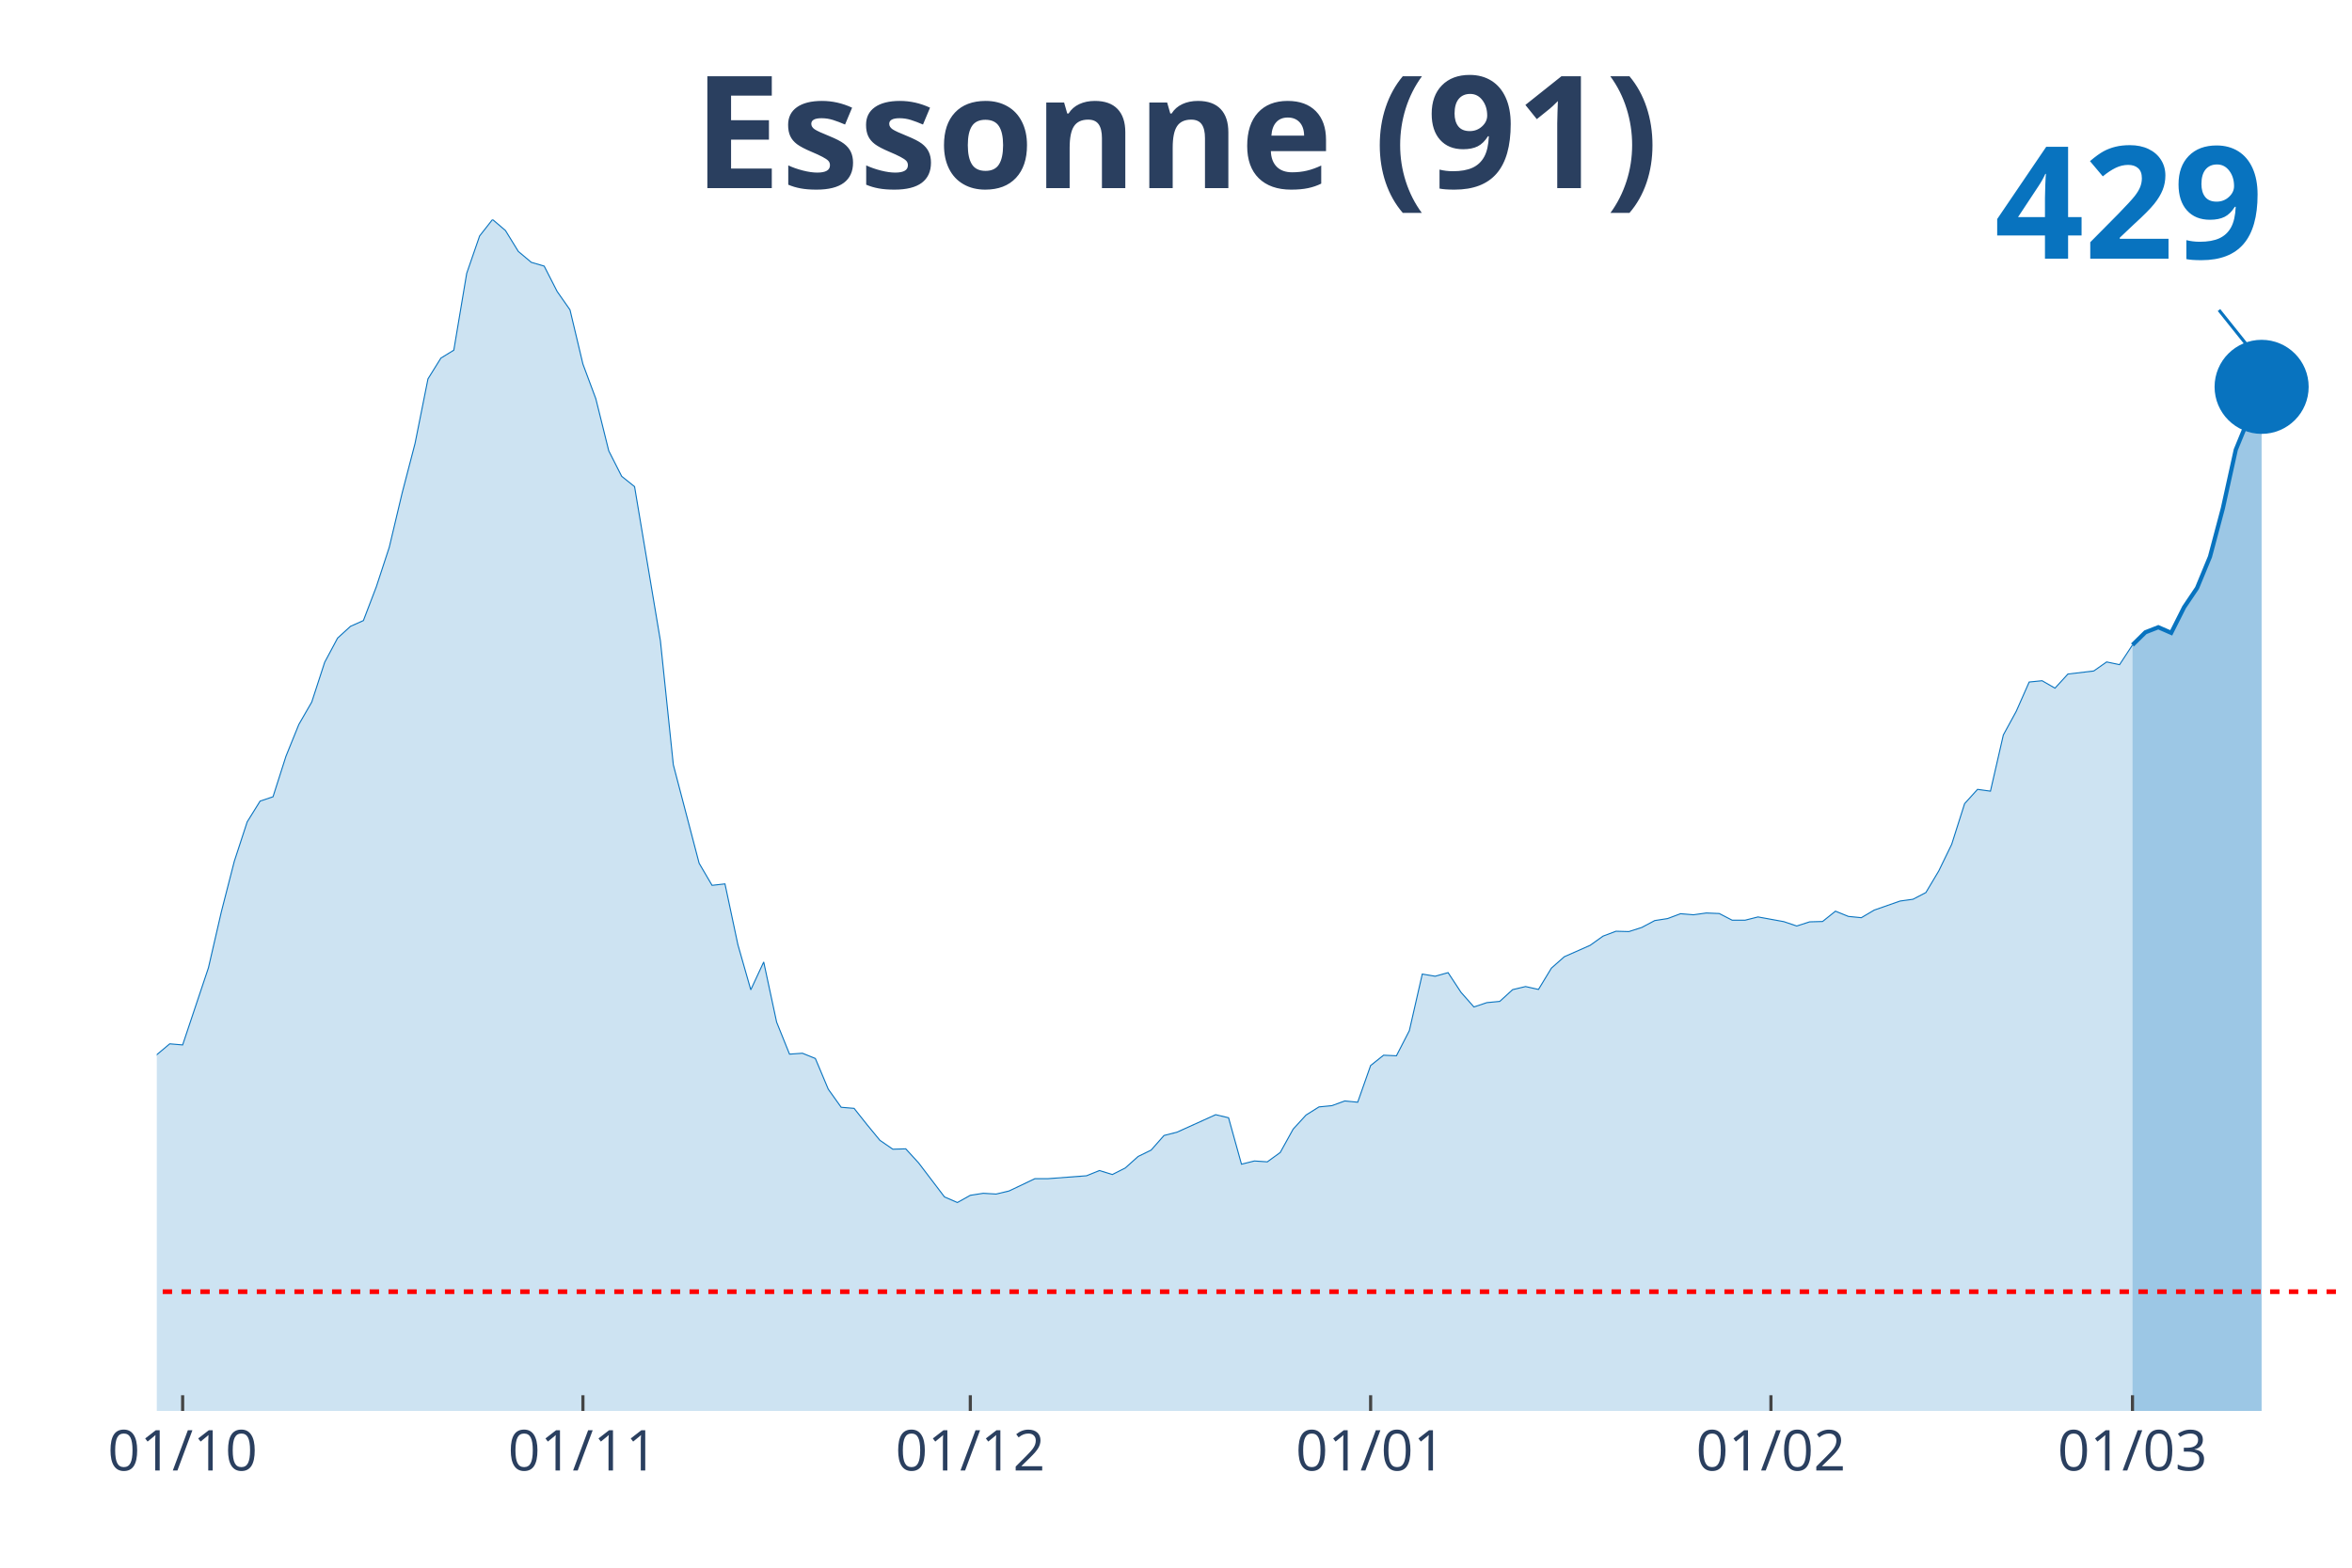
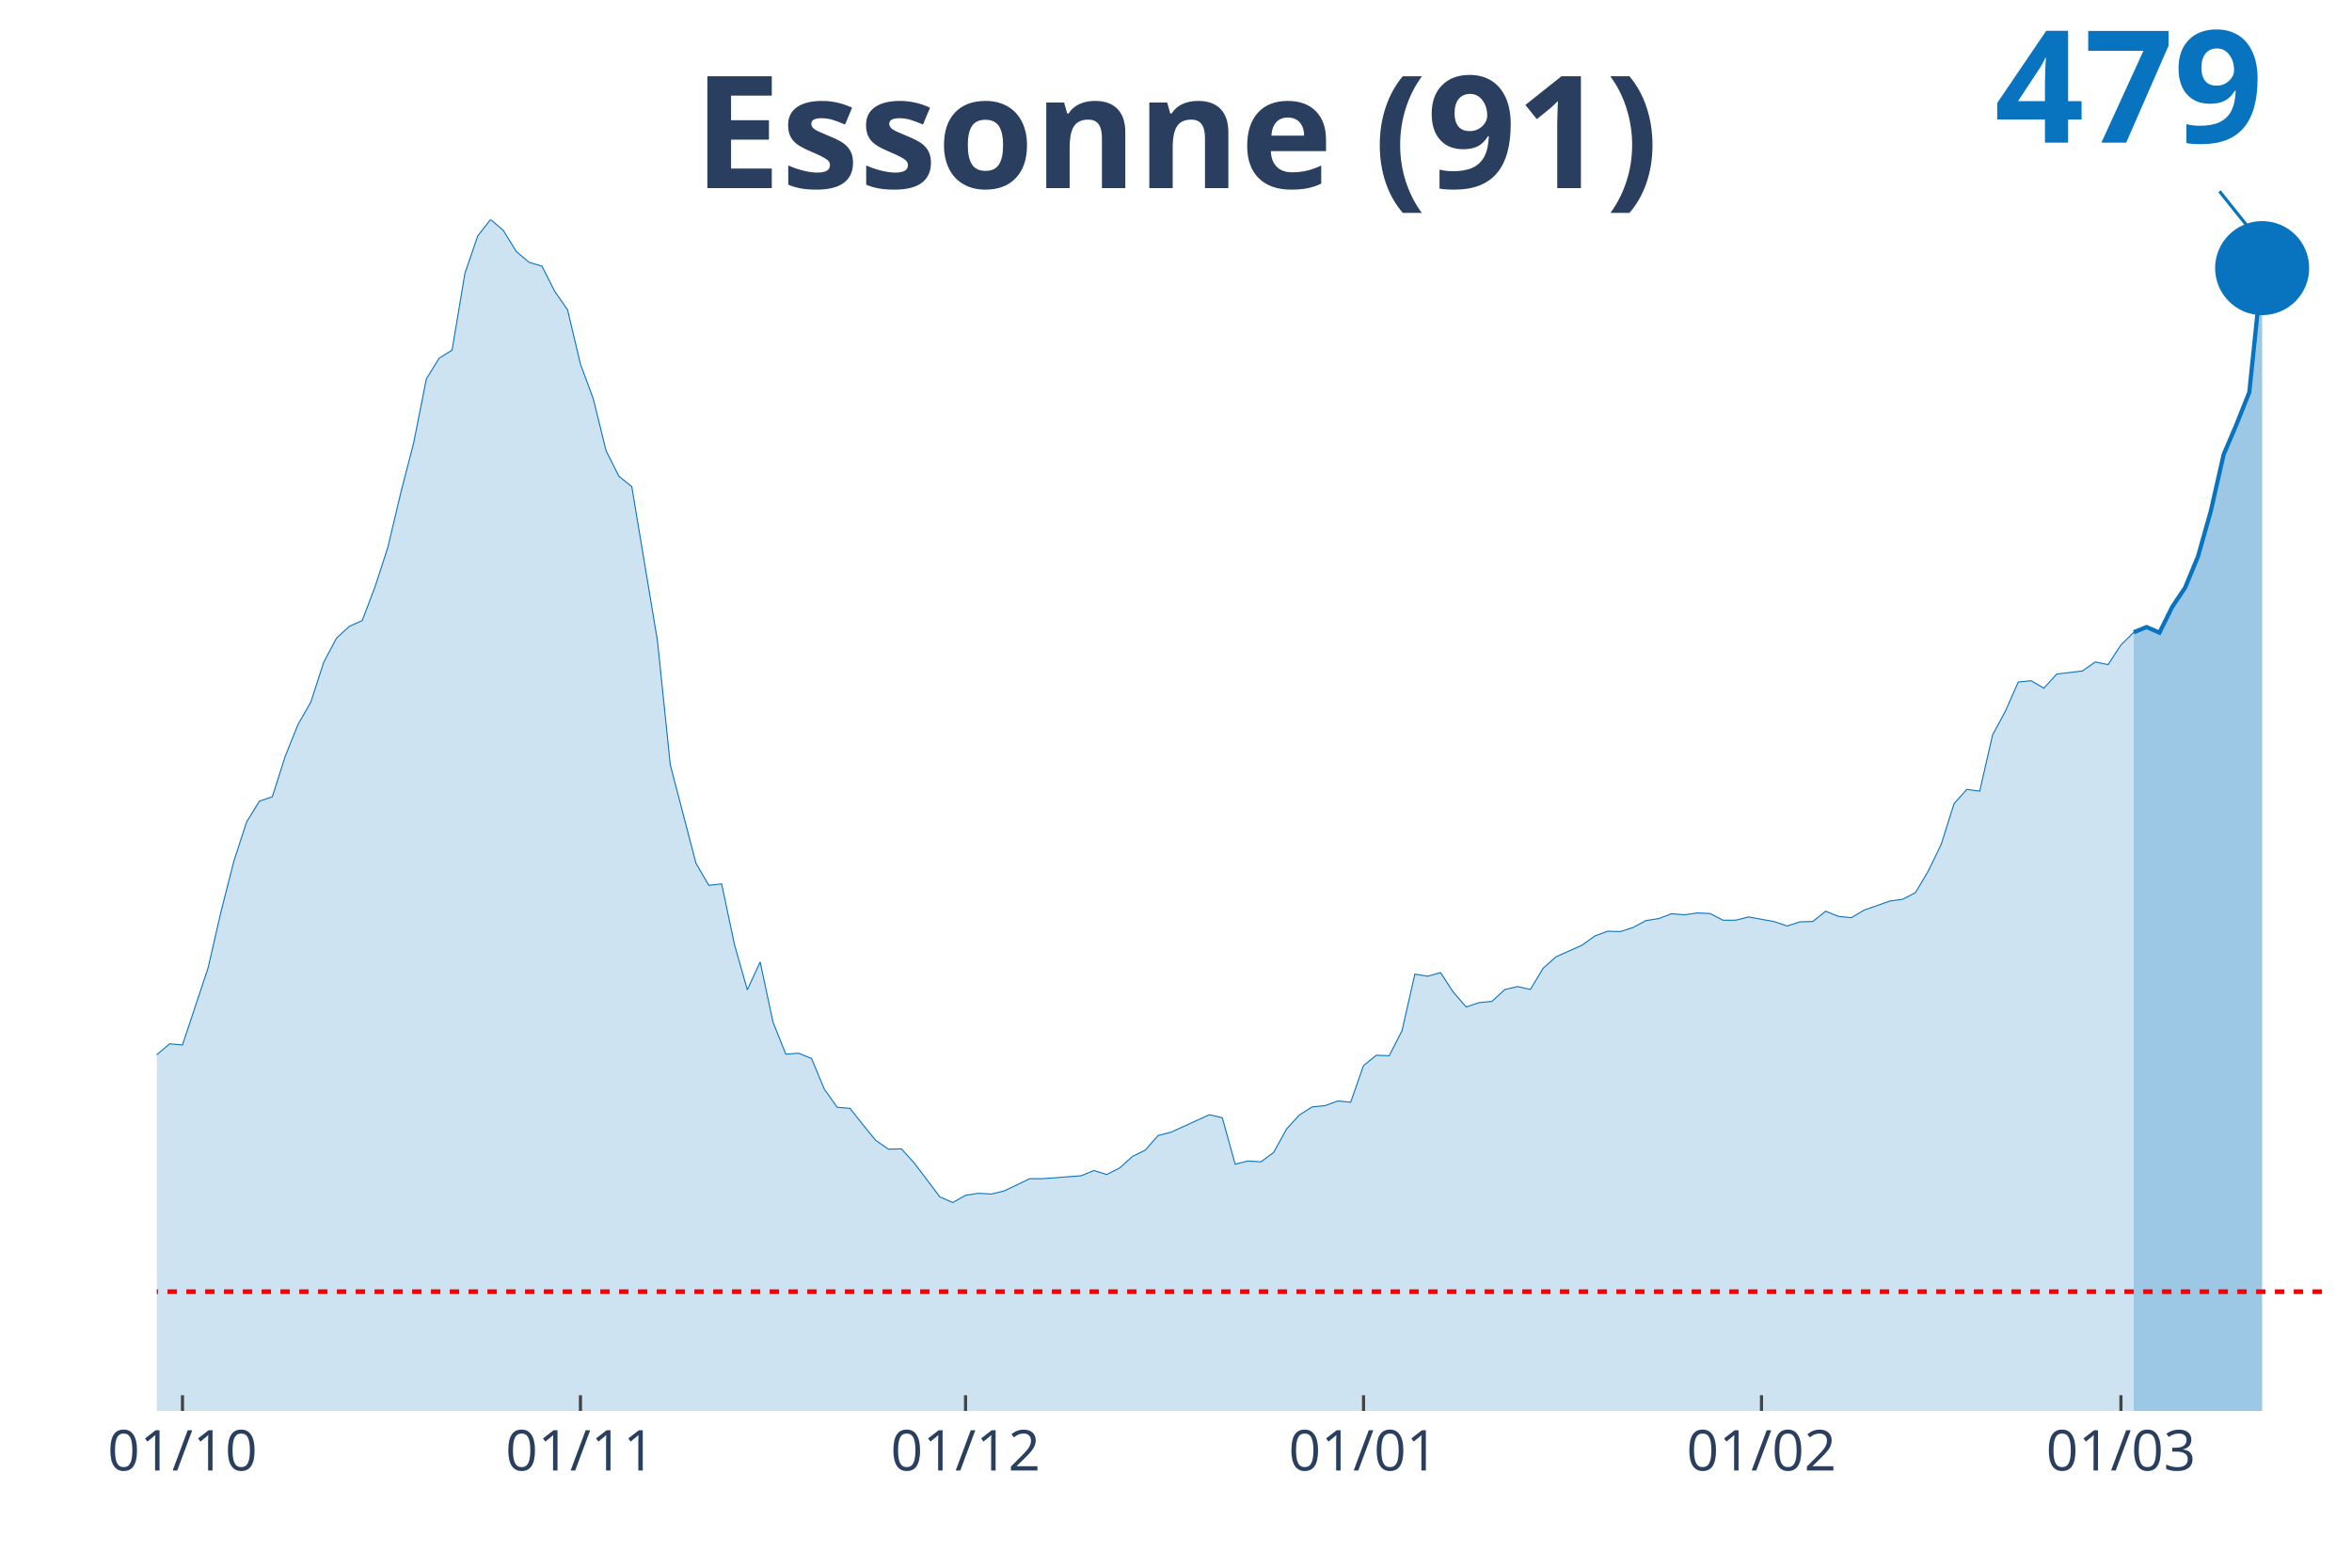
<svg xmlns="http://www.w3.org/2000/svg" class="main-svg" width="1125" height="750" style="" viewBox="0 0 750 500">
  <rect x="0" y="0" width="750" height="500" style="fill: rgb(0, 0, 0); fill-opacity: 0;" />
-   <defs id="defs-ee783e">
+   <defs id="defs-2db5cd">
    <g class="clips">
-       <clipPath id="clipee783exyplot" class="plotclip">
+       <clipPath id="clip2db5cdxyplot" class="plotclip">
        <rect width="700" height="380" />
      </clipPath>
-       <clipPath class="axesclip" id="clipee783ex">
+       <clipPath class="axesclip" id="clip2db5cdx">
        <rect x="50" y="0" width="700" height="500" />
      </clipPath>
-       <clipPath class="axesclip" id="clipee783ey">
+       <clipPath class="axesclip" id="clip2db5cdy">
        <rect x="0" y="70" width="750" height="380" />
      </clipPath>
-       <clipPath class="axesclip" id="clipee783exy">
+       <clipPath class="axesclip" id="clip2db5cdxy">
        <rect x="50" y="70" width="700" height="380" />
      </clipPath>
    </g>
    <g class="gradients" />
  </defs>
  <g class="bglayer">
    <rect class="bg" x="50" y="70" width="700" height="380" style="fill: rgb(0, 0, 0); fill-opacity: 0; stroke-width: 0;" />
  </g>
  <g class="layer-below">
    <g class="imagelayer" />
    <g class="shapelayer" />
  </g>
  <g class="cartesianlayer">
    <g class="subplot xy">
      <g class="layer-subplot">
        <g class="shapelayer" />
        <g class="imagelayer" />
      </g>
      <g class="gridlayer">
        <g class="x">
-           <path class="xgrid crisp" transform="translate(58.24,0)" d="M0,70v380" style="stroke: rgb(255, 255, 255); stroke-opacity: 1; stroke-width: 1px;" />
-           <path class="xgrid crisp" transform="translate(185.88,0)" d="M0,70v380" style="stroke: rgb(255, 255, 255); stroke-opacity: 1; stroke-width: 1px;" />
-           <path class="xgrid crisp" transform="translate(309.41,0)" d="M0,70v380" style="stroke: rgb(255, 255, 255); stroke-opacity: 1; stroke-width: 1px;" />
-           <path class="xgrid crisp" transform="translate(437.06,0)" d="M0,70v380" style="stroke: rgb(255, 255, 255); stroke-opacity: 1; stroke-width: 1px;" />
-           <path class="xgrid crisp" transform="translate(564.71,0)" d="M0,70v380" style="stroke: rgb(255, 255, 255); stroke-opacity: 1; stroke-width: 1px;" />
-           <path class="xgrid crisp" transform="translate(680,0)" d="M0,70v380" style="stroke: rgb(255, 255, 255); stroke-opacity: 1; stroke-width: 1px;" />
+           <path class="xgrid crisp" transform="translate(58.19,0)" d="M0,70v380" style="stroke: rgb(255, 255, 255); stroke-opacity: 1; stroke-width: 1px;" />
+           <path class="xgrid crisp" transform="translate(185.09,0)" d="M0,70v380" style="stroke: rgb(255, 255, 255); stroke-opacity: 1; stroke-width: 1px;" />
+           <path class="xgrid crisp" transform="translate(307.89,0)" d="M0,70v380" style="stroke: rgb(255, 255, 255); stroke-opacity: 1; stroke-width: 1px;" />
+           <path class="xgrid crisp" transform="translate(434.8,0)" d="M0,70v380" style="stroke: rgb(255, 255, 255); stroke-opacity: 1; stroke-width: 1px;" />
+           <path class="xgrid crisp" transform="translate(561.7,0)" d="M0,70v380" style="stroke: rgb(255, 255, 255); stroke-opacity: 1; stroke-width: 1px;" />
+           <path class="xgrid crisp" transform="translate(676.32,0)" d="M0,70v380" style="stroke: rgb(255, 255, 255); stroke-opacity: 1; stroke-width: 1px;" />
        </g>
        <g class="y" />
      </g>
      <g class="zerolinelayer" />
      <path class="xlines-below" />
      <path class="ylines-below" />
      <g class="overlines-below" />
      <g class="xaxislayer-below" />
      <g class="yaxislayer-below" />
      <g class="overaxes-below" />
-       <g class="plot" transform="translate(50, 70)" clip-path="url('#clipee783exyplot')">
+       <g class="plot" transform="translate(50, 70)" clip-path="url('#clip2db5cdxyplot')">
        <g class="scatterlayer mlayer">
-           <g class="trace scatter traced8c0cd" style="stroke-miterlimit: 2;">
+           <g class="trace scatter trace24e541" style="stroke-miterlimit: 2;">
            <g class="fills">
              <g>
-                 <path class="js-fill" d="M630,380L-560,380L-560,370.32L-518.82,375.45L-514.71,375.1L-420,376.89L-415.88,377.46L-358.24,373.83L-354.12,373.89L-304.71,372.28L-300.59,370.2L-242.94,360.86L-238.82,360.4L-210,354.87L-205.88,352.45L-185.29,351L-181.18,348.87L-164.71,346.74L-160.59,342.3L-140,327.66L-135.88,327.66L-115.29,317.92L-111.18,317.11L-107.06,317.28L-102.94,315.15L-94.71,311.69L-90.59,306.91L-86.47,304.02L-82.35,304.48L-78.24,304.14L-74.12,301.66L-65.88,297.62L-61.76,298.95L-57.65,294.86L-53.53,293.24L-49.41,293.42L-45.29,287.31L-32.94,274.34L-28.82,276.47L-20.59,275.43L-16.47,277.62L-12.35,276.7L-8.24,279.87L-4.12,275.6L0,266.38L4.12,262.92L8.24,263.27L16.47,238.65L20.59,220.78L24.71,204.7L28.82,192.13L32.94,185.5L37.06,184.12L41.18,171.21L45.29,161.06L49.41,153.91L53.53,141.23L57.65,133.51L61.76,129.76L65.88,127.92L70,117.14L74.12,104.57L78.24,87.22L82.35,71.42L86.47,50.84L90.59,44.21L94.71,41.68L98.82,17.18L102.94,5.25L107.06,0L111.18,3.52L115.29,10.2L119.41,13.66L123.53,14.87L127.65,22.94L131.76,28.82L135.88,46.12L140,57.18L144.12,73.79L148.24,81.91L152.35,85.2L160.59,134.37L164.71,173.92L172.94,205.33L177.06,212.37L181.18,211.91L185.29,231.27L189.41,245.69L193.53,236.81L197.65,256L201.76,266.21L205.88,265.92L210,267.59L214.12,277.39L218.24,283.16L222.35,283.5L226.47,288.69L230.59,293.7L234.71,296.53L238.82,296.41L242.94,300.91L251.18,311.75L255.29,313.53L259.41,311.23L263.53,310.59L267.65,310.83L271.76,309.85L280,305.93L284.12,305.93L296.47,305L300.59,303.33L304.71,304.6L308.82,302.52L312.94,298.83L317.06,296.82L321.18,292.15L325.29,291.11L337.65,285.52L341.76,286.5L345.88,301.31L350,300.28L354.12,300.56L358.24,297.57L362.35,290.13L366.47,285.63L370.59,283.04L374.71,282.64L378.82,281.14L382.94,281.54L387.06,269.84L391.18,266.55L395.29,266.73L399.41,258.71L403.53,240.67L407.65,241.36L411.76,240.21L415.88,246.49L420,251.16L424.12,249.78L428.24,249.38L432.35,245.63L436.47,244.65L440.59,245.57L444.71,238.77L448.82,235.14L457.06,231.5L461.18,228.56L465.29,227.01L469.41,227.12L473.53,225.8L477.65,223.61L481.76,222.97L485.88,221.42L490,221.76L494.12,221.19L498.24,221.36L502.35,223.49L506.47,223.49L510.59,222.45L518.82,223.95L522.94,225.34L527.06,224.01L531.18,223.9L535.29,220.61L539.41,222.28L543.53,222.69L547.65,220.26L555.88,217.38L560,216.81L564.12,214.67L568.24,207.75L572.35,199.28L576.47,186.31L580.59,181.76L584.71,182.33L588.82,164.41L592.94,156.85L597.06,147.52L601.18,147.11L605.29,149.48L609.41,144.98L617.65,144L621.76,141.12L625.88,141.98L630,135.7" style="fill: rgb(8, 115, 191); fill-opacity: 0.2; stroke-width: 0;" />
+                 <path class="js-fill" d="M630.41,380L-556.73,380L-556.73,370.32L-515.79,375.45L-511.7,375.1L-417.54,376.89L-413.45,377.46L-356.14,373.83L-352.05,373.89L-302.92,372.28L-298.83,370.2L-241.52,360.86L-237.43,360.4L-208.77,354.87L-204.68,352.45L-184.21,351L-180.12,348.87L-163.74,346.74L-159.65,342.3L-139.18,327.66L-135.09,327.66L-114.62,317.92L-110.53,317.11L-106.43,317.28L-102.34,315.15L-94.15,311.69L-90.06,306.91L-85.96,304.02L-81.87,304.48L-77.78,304.14L-73.68,301.66L-65.5,297.62L-61.4,298.95L-57.31,294.86L-53.22,293.24L-49.12,293.42L-45.03,287.31L-32.75,274.34L-28.65,276.47L-20.47,275.43L-16.37,277.62L-12.28,276.7L-8.19,279.87L-4.09,275.6L0,266.38L4.09,262.92L8.19,263.27L16.37,238.65L20.47,220.78L24.56,204.7L28.65,192.13L32.75,185.5L36.84,184.12L40.94,171.21L45.03,161.06L49.12,153.91L53.22,141.23L57.31,133.51L61.4,129.76L65.5,127.92L69.59,117.14L73.68,104.57L77.78,87.22L81.87,71.42L85.96,50.84L90.06,44.21L94.15,41.68L98.25,17.18L102.34,5.25L106.43,0L110.53,3.52L114.62,10.2L118.71,13.66L122.81,14.87L126.9,22.94L130.99,28.82L135.09,46.12L139.18,57.18L143.27,73.79L147.37,81.91L151.46,85.2L159.65,134.37L163.74,173.92L171.93,205.33L176.02,212.37L180.12,211.91L184.21,231.27L188.3,245.69L192.4,236.81L196.49,256L200.58,266.21L204.68,265.92L208.77,267.59L212.87,277.39L216.96,283.16L221.05,283.5L225.15,288.69L229.24,293.7L233.33,296.53L237.43,296.41L241.52,300.91L249.71,311.75L253.8,313.53L257.89,311.23L261.99,310.59L266.08,310.83L270.18,309.85L278.36,305.93L282.46,305.93L294.74,305L298.83,303.33L302.92,304.6L307.02,302.52L311.11,298.83L315.2,296.82L319.3,292.15L323.39,291.11L335.67,285.52L339.77,286.5L343.86,301.31L347.95,300.28L352.05,300.56L356.14,297.57L360.23,290.13L364.33,285.63L368.42,283.04L372.51,282.64L376.61,281.14L380.7,281.54L384.8,269.84L388.89,266.55L392.98,266.73L397.08,258.71L401.17,240.67L405.26,241.36L409.36,240.21L413.45,246.49L417.54,251.16L421.64,249.78L425.73,249.38L429.82,245.63L433.92,244.65L438.01,245.57L442.11,238.77L446.2,235.14L454.39,231.5L458.48,228.56L462.57,227.01L466.67,227.12L470.76,225.8L474.85,223.61L478.95,222.97L483.04,221.42L487.13,221.76L491.23,221.19L495.32,221.36L499.42,223.49L503.51,223.49L507.6,222.45L515.79,223.95L519.88,225.34L523.98,224.01L528.07,223.9L532.16,220.61L536.26,222.28L540.35,222.69L544.44,220.26L552.63,217.38L556.73,216.81L560.82,214.67L564.91,207.75L569.01,199.28L573.1,186.31L577.19,181.76L581.29,182.33L585.38,164.41L589.47,156.85L593.57,147.52L597.66,147.11L601.75,149.48L605.85,144.98L614.04,144L618.13,141.12L622.22,141.98L626.32,135.7L630.41,131.66" style="fill: rgb(8, 115, 191); fill-opacity: 0.2; stroke-width: 0;" />
              </g>
            </g>
            <g class="errorbars" />
            <g class="lines">
-               <path class="js-line" d="M-560,370.32L-518.82,375.45L-514.71,375.1L-420,376.89L-415.88,377.46L-358.24,373.83L-354.12,373.89L-304.71,372.28L-300.59,370.2L-242.94,360.86L-238.82,360.4L-210,354.87L-205.88,352.45L-185.29,351L-181.18,348.87L-164.71,346.74L-160.59,342.3L-140,327.66L-135.88,327.66L-115.29,317.92L-111.18,317.11L-107.06,317.28L-102.94,315.15L-94.71,311.69L-90.59,306.91L-86.47,304.02L-82.35,304.48L-78.24,304.14L-74.12,301.66L-65.88,297.62L-61.76,298.95L-57.65,294.86L-53.53,293.24L-49.41,293.42L-45.29,287.31L-32.94,274.34L-28.82,276.47L-20.59,275.43L-16.47,277.62L-12.35,276.7L-8.24,279.87L-4.12,275.6L0,266.38L4.12,262.92L8.24,263.27L16.47,238.65L20.59,220.78L24.71,204.7L28.82,192.13L32.94,185.5L37.06,184.12L41.18,171.21L45.29,161.06L49.41,153.91L53.53,141.23L57.65,133.51L61.76,129.76L65.88,127.92L70,117.14L74.12,104.57L78.24,87.22L82.35,71.42L86.47,50.84L90.59,44.21L94.71,41.68L98.82,17.18L102.94,5.25L107.06,0L111.18,3.52L115.29,10.2L119.41,13.66L123.53,14.87L127.65,22.94L131.76,28.82L135.88,46.12L140,57.18L144.12,73.79L148.24,81.91L152.35,85.2L160.59,134.37L164.71,173.92L172.94,205.33L177.06,212.37L181.18,211.91L185.29,231.27L189.41,245.69L193.53,236.81L197.65,256L201.76,266.21L205.88,265.92L210,267.59L214.12,277.39L218.24,283.16L222.35,283.5L226.47,288.69L230.59,293.7L234.71,296.53L238.82,296.41L242.94,300.91L251.18,311.75L255.29,313.53L259.41,311.23L263.53,310.59L267.65,310.83L271.76,309.85L280,305.93L284.12,305.93L296.47,305L300.59,303.33L304.71,304.6L308.82,302.52L312.94,298.83L317.06,296.82L321.18,292.15L325.29,291.11L337.65,285.52L341.76,286.5L345.88,301.31L350,300.28L354.12,300.56L358.24,297.57L362.35,290.13L366.47,285.63L370.59,283.04L374.71,282.64L378.82,281.14L382.94,281.54L387.06,269.84L391.18,266.55L395.29,266.73L399.41,258.71L403.53,240.67L407.65,241.36L411.76,240.21L415.88,246.49L420,251.16L424.12,249.78L428.24,249.38L432.35,245.63L436.47,244.65L440.59,245.57L444.71,238.77L448.82,235.14L457.06,231.5L461.18,228.56L465.29,227.01L469.41,227.12L473.53,225.8L477.65,223.61L481.76,222.97L485.88,221.42L490,221.76L494.12,221.19L498.24,221.36L502.35,223.49L506.47,223.49L510.59,222.45L518.82,223.95L522.94,225.34L527.06,224.01L531.18,223.9L535.29,220.61L539.41,222.28L543.53,222.69L547.65,220.26L555.88,217.38L560,216.81L564.12,214.67L568.24,207.75L572.35,199.28L576.47,186.31L580.59,181.76L584.71,182.33L588.82,164.41L592.94,156.85L597.06,147.52L601.18,147.11L605.29,149.48L609.41,144.98L617.65,144L621.76,141.12L625.88,141.98L630,135.7" style="vector-effect: non-scaling-stroke; fill: none; stroke: rgb(8, 115, 191); stroke-opacity: 1; stroke-width: 0.5px; opacity: 1;" />
+               <path class="js-line" d="M-556.73,370.32L-515.79,375.45L-511.7,375.1L-417.54,376.89L-413.45,377.46L-356.14,373.83L-352.05,373.89L-302.92,372.28L-298.83,370.2L-241.52,360.86L-237.43,360.4L-208.77,354.87L-204.68,352.45L-184.21,351L-180.12,348.87L-163.74,346.74L-159.65,342.3L-139.18,327.66L-135.09,327.66L-114.62,317.92L-110.53,317.11L-106.43,317.28L-102.34,315.15L-94.15,311.69L-90.06,306.91L-85.96,304.02L-81.87,304.48L-77.78,304.14L-73.68,301.66L-65.5,297.62L-61.4,298.95L-57.31,294.86L-53.22,293.24L-49.12,293.42L-45.03,287.31L-32.75,274.34L-28.65,276.47L-20.47,275.43L-16.37,277.62L-12.28,276.7L-8.19,279.87L-4.09,275.6L0,266.38L4.09,262.92L8.19,263.27L16.37,238.65L20.47,220.78L24.56,204.7L28.65,192.13L32.75,185.5L36.84,184.12L40.94,171.21L45.03,161.06L49.12,153.91L53.22,141.23L57.31,133.51L61.4,129.76L65.5,127.92L69.59,117.14L73.68,104.57L77.78,87.22L81.87,71.42L85.96,50.84L90.06,44.21L94.15,41.68L98.25,17.18L102.34,5.25L106.43,0L110.53,3.52L114.62,10.2L118.71,13.66L122.81,14.87L126.9,22.94L130.99,28.82L135.09,46.12L139.18,57.18L143.27,73.79L147.37,81.91L151.46,85.2L159.65,134.37L163.74,173.92L171.93,205.33L176.02,212.37L180.12,211.91L184.21,231.27L188.3,245.69L192.4,236.81L196.49,256L200.58,266.21L204.68,265.92L208.77,267.59L212.87,277.39L216.96,283.16L221.05,283.5L225.15,288.69L229.24,293.7L233.33,296.53L237.43,296.41L241.52,300.91L249.71,311.75L253.8,313.53L257.89,311.23L261.99,310.59L266.08,310.83L270.18,309.85L278.36,305.93L282.46,305.93L294.74,305L298.83,303.33L302.92,304.6L307.02,302.52L311.11,298.83L315.2,296.82L319.3,292.15L323.39,291.11L335.67,285.52L339.77,286.5L343.86,301.31L347.95,300.28L352.05,300.56L356.14,297.57L360.23,290.13L364.33,285.63L368.42,283.04L372.51,282.64L376.61,281.14L380.7,281.54L384.8,269.84L388.89,266.55L392.98,266.73L397.08,258.71L401.17,240.67L405.26,241.36L409.36,240.21L413.45,246.49L417.54,251.16L421.64,249.78L425.73,249.38L429.82,245.63L433.92,244.65L438.01,245.57L442.11,238.77L446.2,235.14L454.39,231.5L458.48,228.56L462.57,227.01L466.67,227.12L470.76,225.8L474.85,223.61L478.95,222.97L483.04,221.42L487.13,221.76L491.23,221.19L495.32,221.36L499.42,223.49L503.51,223.49L507.6,222.45L515.79,223.95L519.88,225.34L523.98,224.01L528.07,223.9L532.16,220.61L536.26,222.28L540.35,222.69L544.44,220.26L552.63,217.38L556.73,216.81L560.82,214.67L564.91,207.75L569.01,199.28L573.1,186.31L577.19,181.76L581.29,182.33L585.38,164.41L589.47,156.85L593.57,147.52L597.66,147.11L601.75,149.48L605.85,144.98L614.04,144L618.13,141.12L622.22,141.98L626.32,135.7L630.41,131.66" style="vector-effect: non-scaling-stroke; fill: none; stroke: rgb(8, 115, 191); stroke-opacity: 1; stroke-width: 0.5px; opacity: 1;" />
            </g>
            <g class="points" />
            <g class="text" />
          </g>
-           <g class="trace scatter trace02e5a1" style="stroke-miterlimit: 2;">
+           <g class="trace scatter traceb60b48" style="stroke-miterlimit: 2;">
            <g class="fills">
              <g>
-                 <path class="js-fill" d="M671.18,380L630,380L630,135.7L634.12,131.66L638.24,130.05L642.35,131.84L646.47,123.65L650.59,117.54L654.71,107.57L658.82,92.12L662.94,73.44L671.18,53.38" style="fill: rgb(8, 115, 191); fill-opacity: 0.4; stroke-width: 0;" />
+                 <path class="js-fill" d="M671.35,380L630.41,380L630.41,131.66L634.5,129.99L638.6,131.78L642.69,123.53L646.78,117.42L650.88,107.51L654.97,93.04L659.06,75L663.16,65.37L667.25,55.11L671.35,15.51" style="fill: rgb(8, 115, 191); fill-opacity: 0.4; stroke-width: 0;" />
              </g>
            </g>
            <g class="errorbars" />
            <g class="lines">
-               <path class="js-line" d="M630,135.7L634.12,131.66L638.24,130.05L642.35,131.84L646.47,123.65L650.59,117.54L654.71,107.57L658.82,92.12L662.94,73.44L671.18,53.38" style="vector-effect: non-scaling-stroke; fill: none; stroke: rgb(8, 115, 191); stroke-opacity: 1; stroke-width: 2px; opacity: 1;" />
+               <path class="js-line" d="M630.41,131.66L634.5,129.99L638.6,131.78L642.69,123.53L646.78,117.42L650.88,107.51L654.97,93.04L659.06,75L663.16,65.37L667.25,55.11L671.35,15.51" style="vector-effect: non-scaling-stroke; fill: none; stroke: rgb(8, 115, 191); stroke-opacity: 1; stroke-width: 2px; opacity: 1;" />
            </g>
            <g class="points" />
            <g class="text" />
          </g>
-           <g class="trace scatter trace65785b" style="stroke-miterlimit: 2; opacity: 1;">
+           <g class="trace scatter traced4ec34" style="stroke-miterlimit: 2; opacity: 1;">
            <g class="fills" />
            <g class="errorbars" />
            <g class="lines" />
            <g class="points">
-               <path class="point" transform="translate(671.18,53.38)" d="M15,0A15,15 0 1,1 0,-15A15,15 0 0,1 15,0Z" style="opacity: 1; stroke-width: 0px; fill: rgb(8, 115, 191); fill-opacity: 1;" />
+               <path class="point" transform="translate(671.35,15.51)" d="M15,0A15,15 0 1,1 0,-15A15,15 0 0,1 15,0Z" style="opacity: 1; stroke-width: 0px; fill: rgb(8, 115, 191); fill-opacity: 1;" />
            </g>
            <g class="text" />
          </g>
        </g>
      </g>
      <g class="overplot" />
      <path class="xlines-above crisp" style="fill: none; stroke-width: 1px; stroke: rgb(0, 0, 0); stroke-opacity: 0;" d="" />
      <path class="ylines-above crisp" style="fill: none;" d="M0,0" />
      <g class="overlines-above" />
      <g class="xaxislayer-above">
-         <path class="xtick ticks crisp" d="M0,450v-5" transform="translate(58.24,0)" style="stroke: rgb(68, 68, 68); stroke-opacity: 1; stroke-width: 1px;" />
-         <path class="xtick ticks crisp" d="M0,450v-5" transform="translate(185.88,0)" style="stroke: rgb(68, 68, 68); stroke-opacity: 1; stroke-width: 1px;" />
-         <path class="xtick ticks crisp" d="M0,450v-5" transform="translate(309.41,0)" style="stroke: rgb(68, 68, 68); stroke-opacity: 1; stroke-width: 1px;" />
-         <path class="xtick ticks crisp" d="M0,450v-5" transform="translate(437.06,0)" style="stroke: rgb(68, 68, 68); stroke-opacity: 1; stroke-width: 1px;" />
-         <path class="xtick ticks crisp" d="M0,450v-5" transform="translate(564.71,0)" style="stroke: rgb(68, 68, 68); stroke-opacity: 1; stroke-width: 1px;" />
-         <path class="xtick ticks crisp" d="M0,450v-5" transform="translate(680,0)" style="stroke: rgb(68, 68, 68); stroke-opacity: 1; stroke-width: 1px;" />
+         <path class="xtick ticks crisp" d="M0,450v-5" transform="translate(58.19,0)" style="stroke: rgb(68, 68, 68); stroke-opacity: 1; stroke-width: 1px;" />
+         <path class="xtick ticks crisp" d="M0,450v-5" transform="translate(185.09,0)" style="stroke: rgb(68, 68, 68); stroke-opacity: 1; stroke-width: 1px;" />
+         <path class="xtick ticks crisp" d="M0,450v-5" transform="translate(307.89,0)" style="stroke: rgb(68, 68, 68); stroke-opacity: 1; stroke-width: 1px;" />
+         <path class="xtick ticks crisp" d="M0,450v-5" transform="translate(434.8,0)" style="stroke: rgb(68, 68, 68); stroke-opacity: 1; stroke-width: 1px;" />
+         <path class="xtick ticks crisp" d="M0,450v-5" transform="translate(561.7,0)" style="stroke: rgb(68, 68, 68); stroke-opacity: 1; stroke-width: 1px;" />
+         <path class="xtick ticks crisp" d="M0,450v-5" transform="translate(676.32,0)" style="stroke: rgb(68, 68, 68); stroke-opacity: 1; stroke-width: 1px;" />
        <g class="xtick">
-           <text text-anchor="middle" x="0" y="469" transform="translate(58.24,0)" style="font-family: 'Open Sans', verdana, arial, sans-serif; font-size: 18px; fill: rgb(42, 63, 95); fill-opacity: 1; white-space: pre;">01/10</text>
+           <text text-anchor="middle" x="0" y="469" transform="translate(58.19,0)" style="font-family: 'Open Sans', verdana, arial, sans-serif; font-size: 18px; fill: rgb(42, 63, 95); fill-opacity: 1; white-space: pre;">01/10</text>
        </g>
        <g class="xtick">
-           <text text-anchor="middle" x="0" y="469" transform="translate(185.88,0)" style="font-family: 'Open Sans', verdana, arial, sans-serif; font-size: 18px; fill: rgb(42, 63, 95); fill-opacity: 1; white-space: pre;">01/11</text>
+           <text text-anchor="middle" x="0" y="469" transform="translate(185.09,0)" style="font-family: 'Open Sans', verdana, arial, sans-serif; font-size: 18px; fill: rgb(42, 63, 95); fill-opacity: 1; white-space: pre;">01/11</text>
        </g>
        <g class="xtick">
-           <text text-anchor="middle" x="0" y="469" transform="translate(309.41,0)" style="font-family: 'Open Sans', verdana, arial, sans-serif; font-size: 18px; fill: rgb(42, 63, 95); fill-opacity: 1; white-space: pre;">01/12</text>
+           <text text-anchor="middle" x="0" y="469" transform="translate(307.89,0)" style="font-family: 'Open Sans', verdana, arial, sans-serif; font-size: 18px; fill: rgb(42, 63, 95); fill-opacity: 1; white-space: pre;">01/12</text>
        </g>
        <g class="xtick">
-           <text text-anchor="middle" x="0" y="469" transform="translate(437.06,0)" style="font-family: 'Open Sans', verdana, arial, sans-serif; font-size: 18px; fill: rgb(42, 63, 95); fill-opacity: 1; white-space: pre;">01/01</text>
+           <text text-anchor="middle" x="0" y="469" transform="translate(434.8,0)" style="font-family: 'Open Sans', verdana, arial, sans-serif; font-size: 18px; fill: rgb(42, 63, 95); fill-opacity: 1; white-space: pre;">01/01</text>
        </g>
        <g class="xtick">
-           <text text-anchor="middle" x="0" y="469" transform="translate(564.71,0)" style="font-family: 'Open Sans', verdana, arial, sans-serif; font-size: 18px; fill: rgb(42, 63, 95); fill-opacity: 1; white-space: pre;">01/02</text>
+           <text text-anchor="middle" x="0" y="469" transform="translate(561.7,0)" style="font-family: 'Open Sans', verdana, arial, sans-serif; font-size: 18px; fill: rgb(42, 63, 95); fill-opacity: 1; white-space: pre;">01/02</text>
        </g>
        <g class="xtick">
-           <text text-anchor="middle" x="0" y="469" transform="translate(680,0)" style="font-family: 'Open Sans', verdana, arial, sans-serif; font-size: 18px; fill: rgb(42, 63, 95); fill-opacity: 1; white-space: pre;">01/03</text>
+           <text text-anchor="middle" x="0" y="469" transform="translate(676.32,0)" style="font-family: 'Open Sans', verdana, arial, sans-serif; font-size: 18px; fill: rgb(42, 63, 95); fill-opacity: 1; white-space: pre;">01/03</text>
        </g>
      </g>
      <g class="yaxislayer-above" />
      <g class="overaxes-above" />
    </g>
  </g>
  <g class="polarlayer" />
  <g class="ternarylayer" />
  <g class="geolayer" />
  <g class="funnelarealayer" />
  <g class="pielayer" />
  <g class="treemaplayer" />
  <g class="sunburstlayer" />
  <g class="glimages" />
-   <defs id="topdefs-ee783e">
+   <defs id="topdefs-2db5cd">
    <g class="clips" />
  </defs>
  <g class="layer-above">
    <g class="imagelayer" />
    <g class="shapelayer">
-       <path data-index="0" fill-rule="evenodd" d="M-2264.12,411.97L745.88,411.97" clip-path="url('#clipee783exy')" style="opacity: 1; stroke: rgb(255, 0, 0); stroke-opacity: 1; fill: rgb(0, 0, 0); fill-opacity: 0; stroke-dasharray: 3px, 3px; stroke-width: 1.5px;" />
+       <path data-index="0" fill-rule="evenodd" d="M-2250.58,411.97L741.81,411.97" clip-path="url('#clip2db5cdxy')" style="opacity: 1; stroke: rgb(255, 0, 0); stroke-opacity: 1; fill: rgb(0, 0, 0); fill-opacity: 0; stroke-dasharray: 3px, 3px; stroke-width: 1.5px;" />
    </g>
  </g>
  <g class="infolayer">
    <g class="g-gtitle">
      <text class="gtitle" x="375" y="25" text-anchor="middle" dy="0.7em" style="font-family: 'Open Sans', verdana, arial, sans-serif; font-size: 50px; fill: rgb(42, 63, 95); opacity: 1; font-weight: normal; white-space: pre;">
        <tspan style="font-weight:bold">Essonne (91)</tspan>
      </text>
    </g>
    <g class="g-xtitle" />
    <g class="annotation" data-index="0" style="opacity: 1;">
-       <g class="annotation-text-g" transform="rotate(0,679.18,63.38)">
-         <g class="cursor-pointer" transform="translate(621, 27)">
+       <g class="annotation-text-g" transform="rotate(0,679.35,25.51)">
+         <g class="cursor-pointer" transform="translate(621, -10)">
          <rect class="bg" x="0.5" y="0.5" width="115" height="71" style="stroke-width: 1px; stroke: rgb(0, 0, 0); stroke-opacity: 0; fill: rgb(255, 255, 255); fill-opacity: 0.6;" />
          <text class="annotation-text" text-anchor="middle" x="57.812" y="55.5" style="font-family: 'Open Sans', verdana, arial, sans-serif; font-size: 50px; fill: rgb(8, 115, 191); fill-opacity: 1; white-space: pre;">
-             <tspan style="font-weight:bold">429 </tspan>
+             <tspan style="font-weight:bold">479 </tspan>
          </text>
        </g>
      </g>
      <g class="annotation-arrow-g" style="opacity: 1;">
-         <path d="M707.58,98.88L719.18,113.38" style="stroke-width: 1px; stroke: rgb(8, 115, 191); stroke-opacity: 1; stroke-dasharray: 0px, 0px, 18.569px, 18.569px;" />
+         <path d="M707.75,61.01L719.35,75.51" style="stroke-width: 1px; stroke: rgb(8, 115, 191); stroke-opacity: 1; stroke-dasharray: 0px, 0px, 18.569px, 18.569px;" />
      </g>
    </g>
  </g>
</svg>
